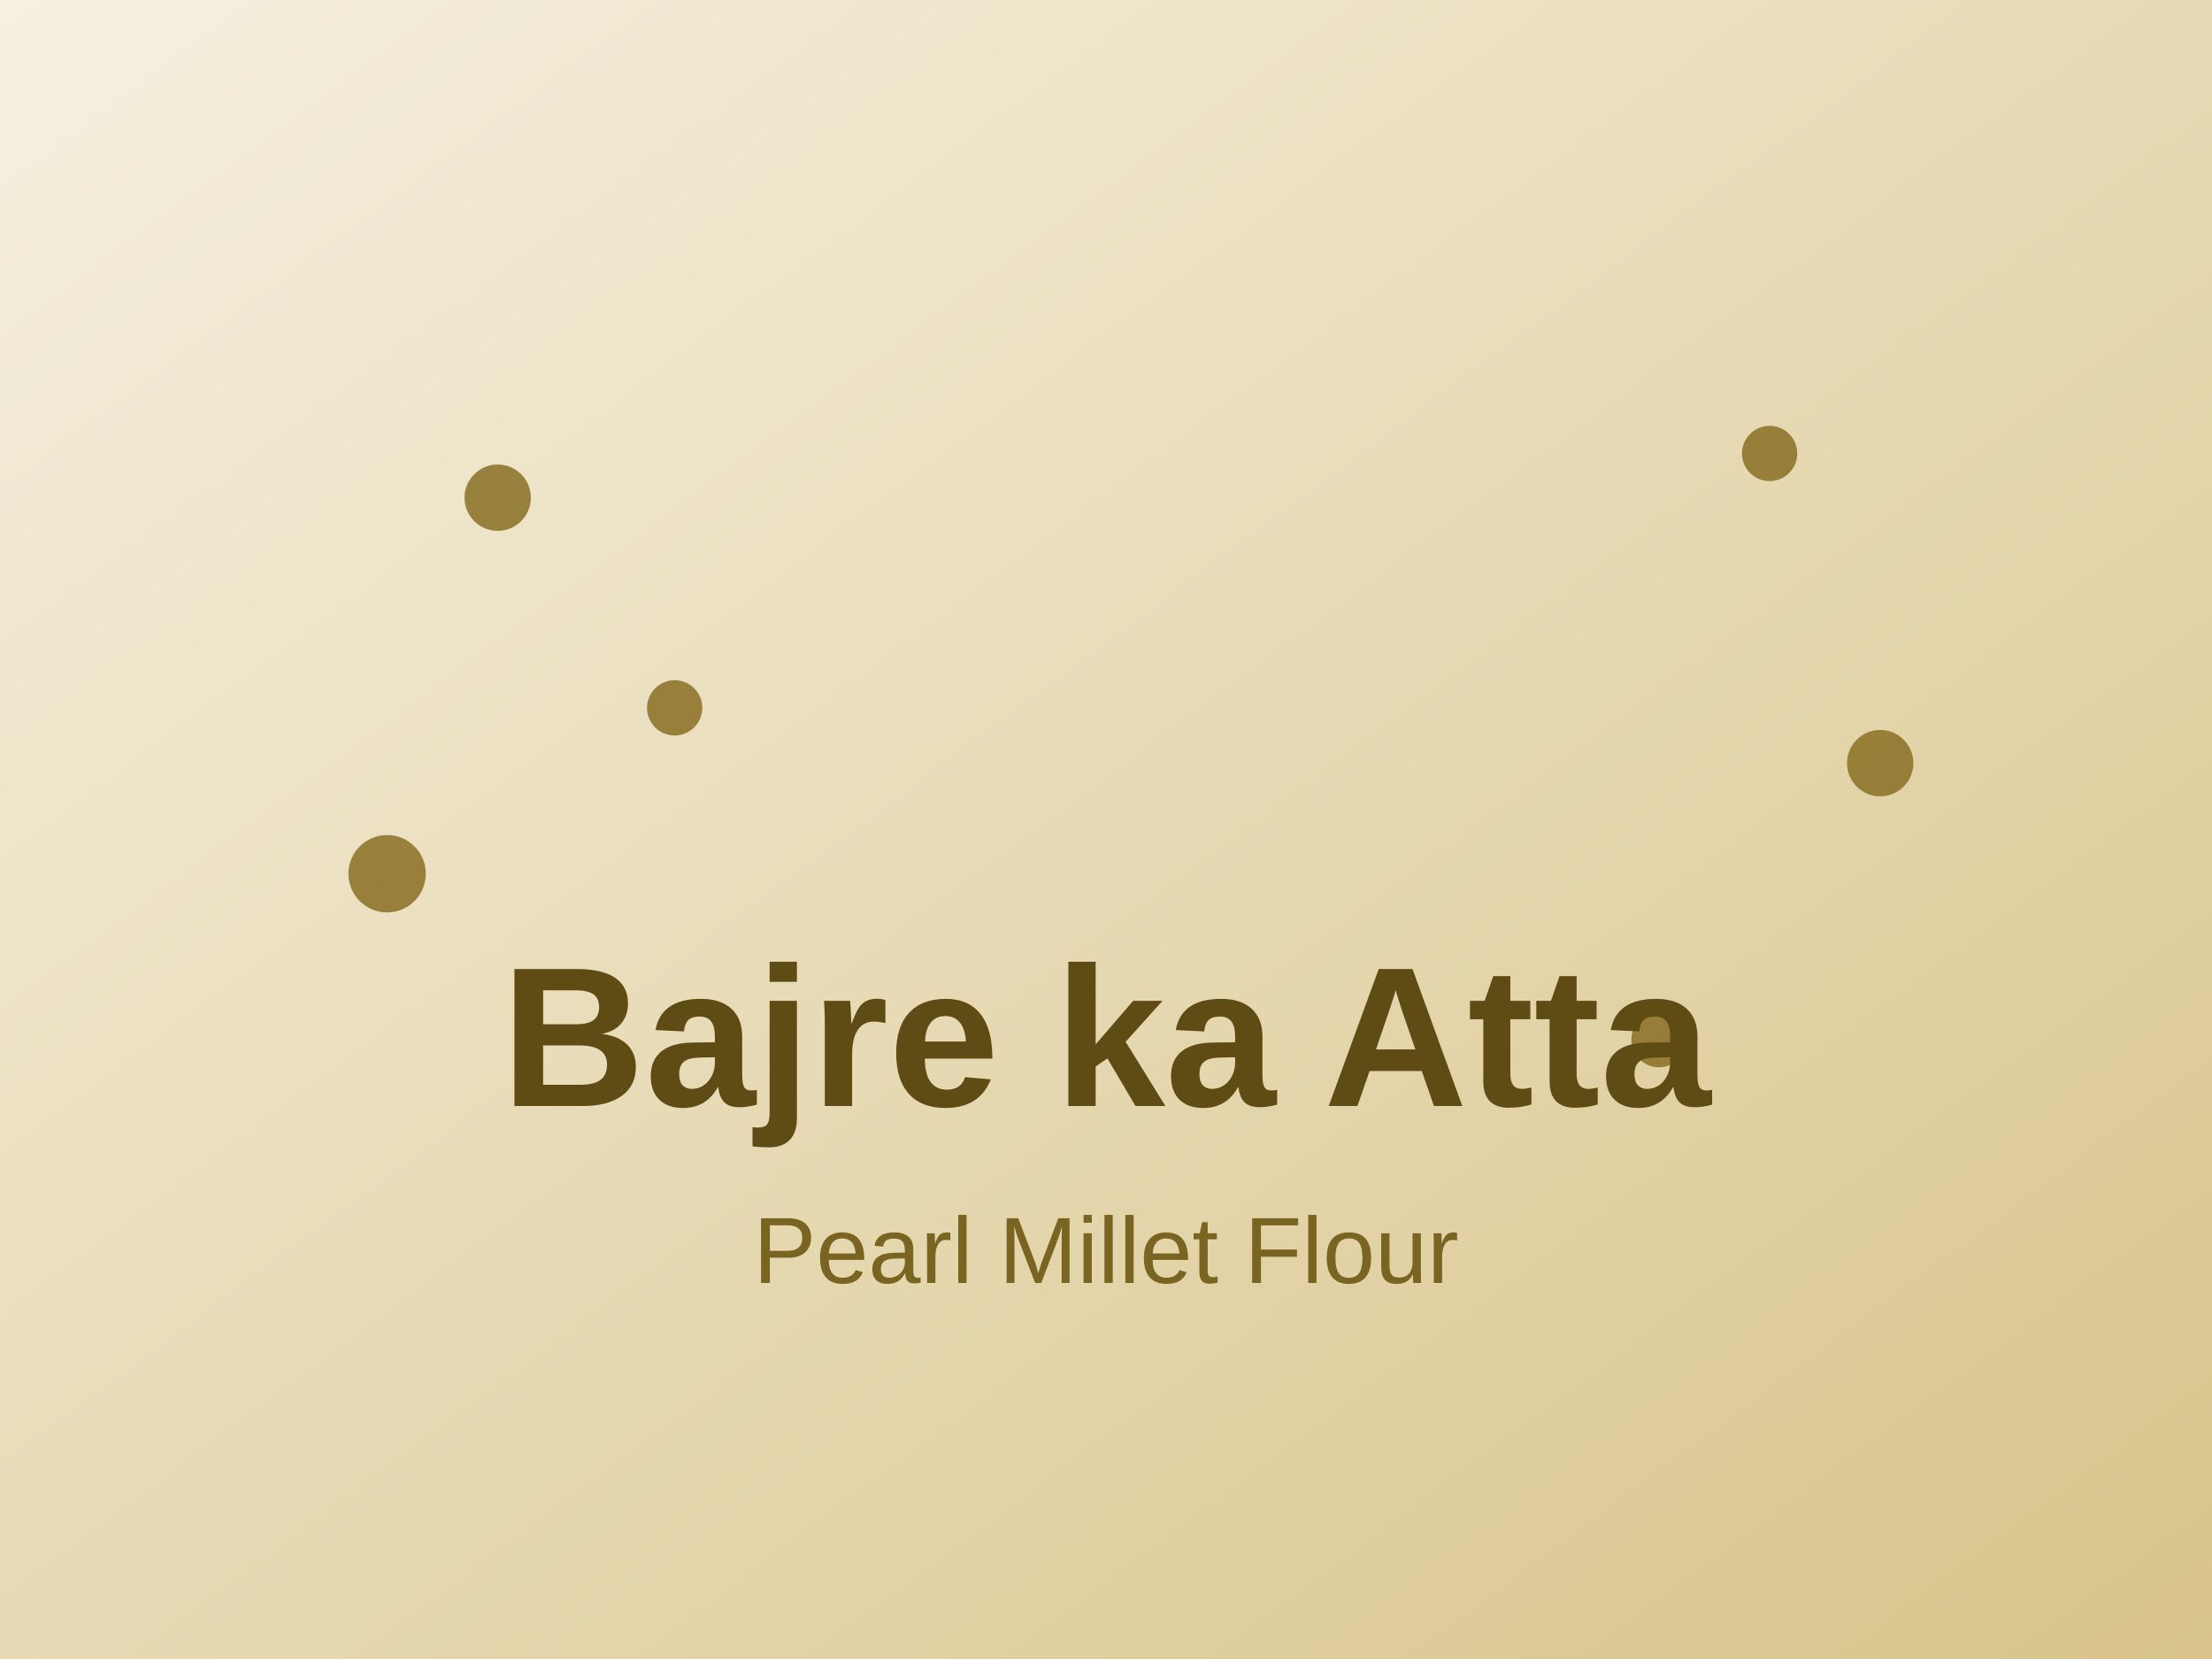
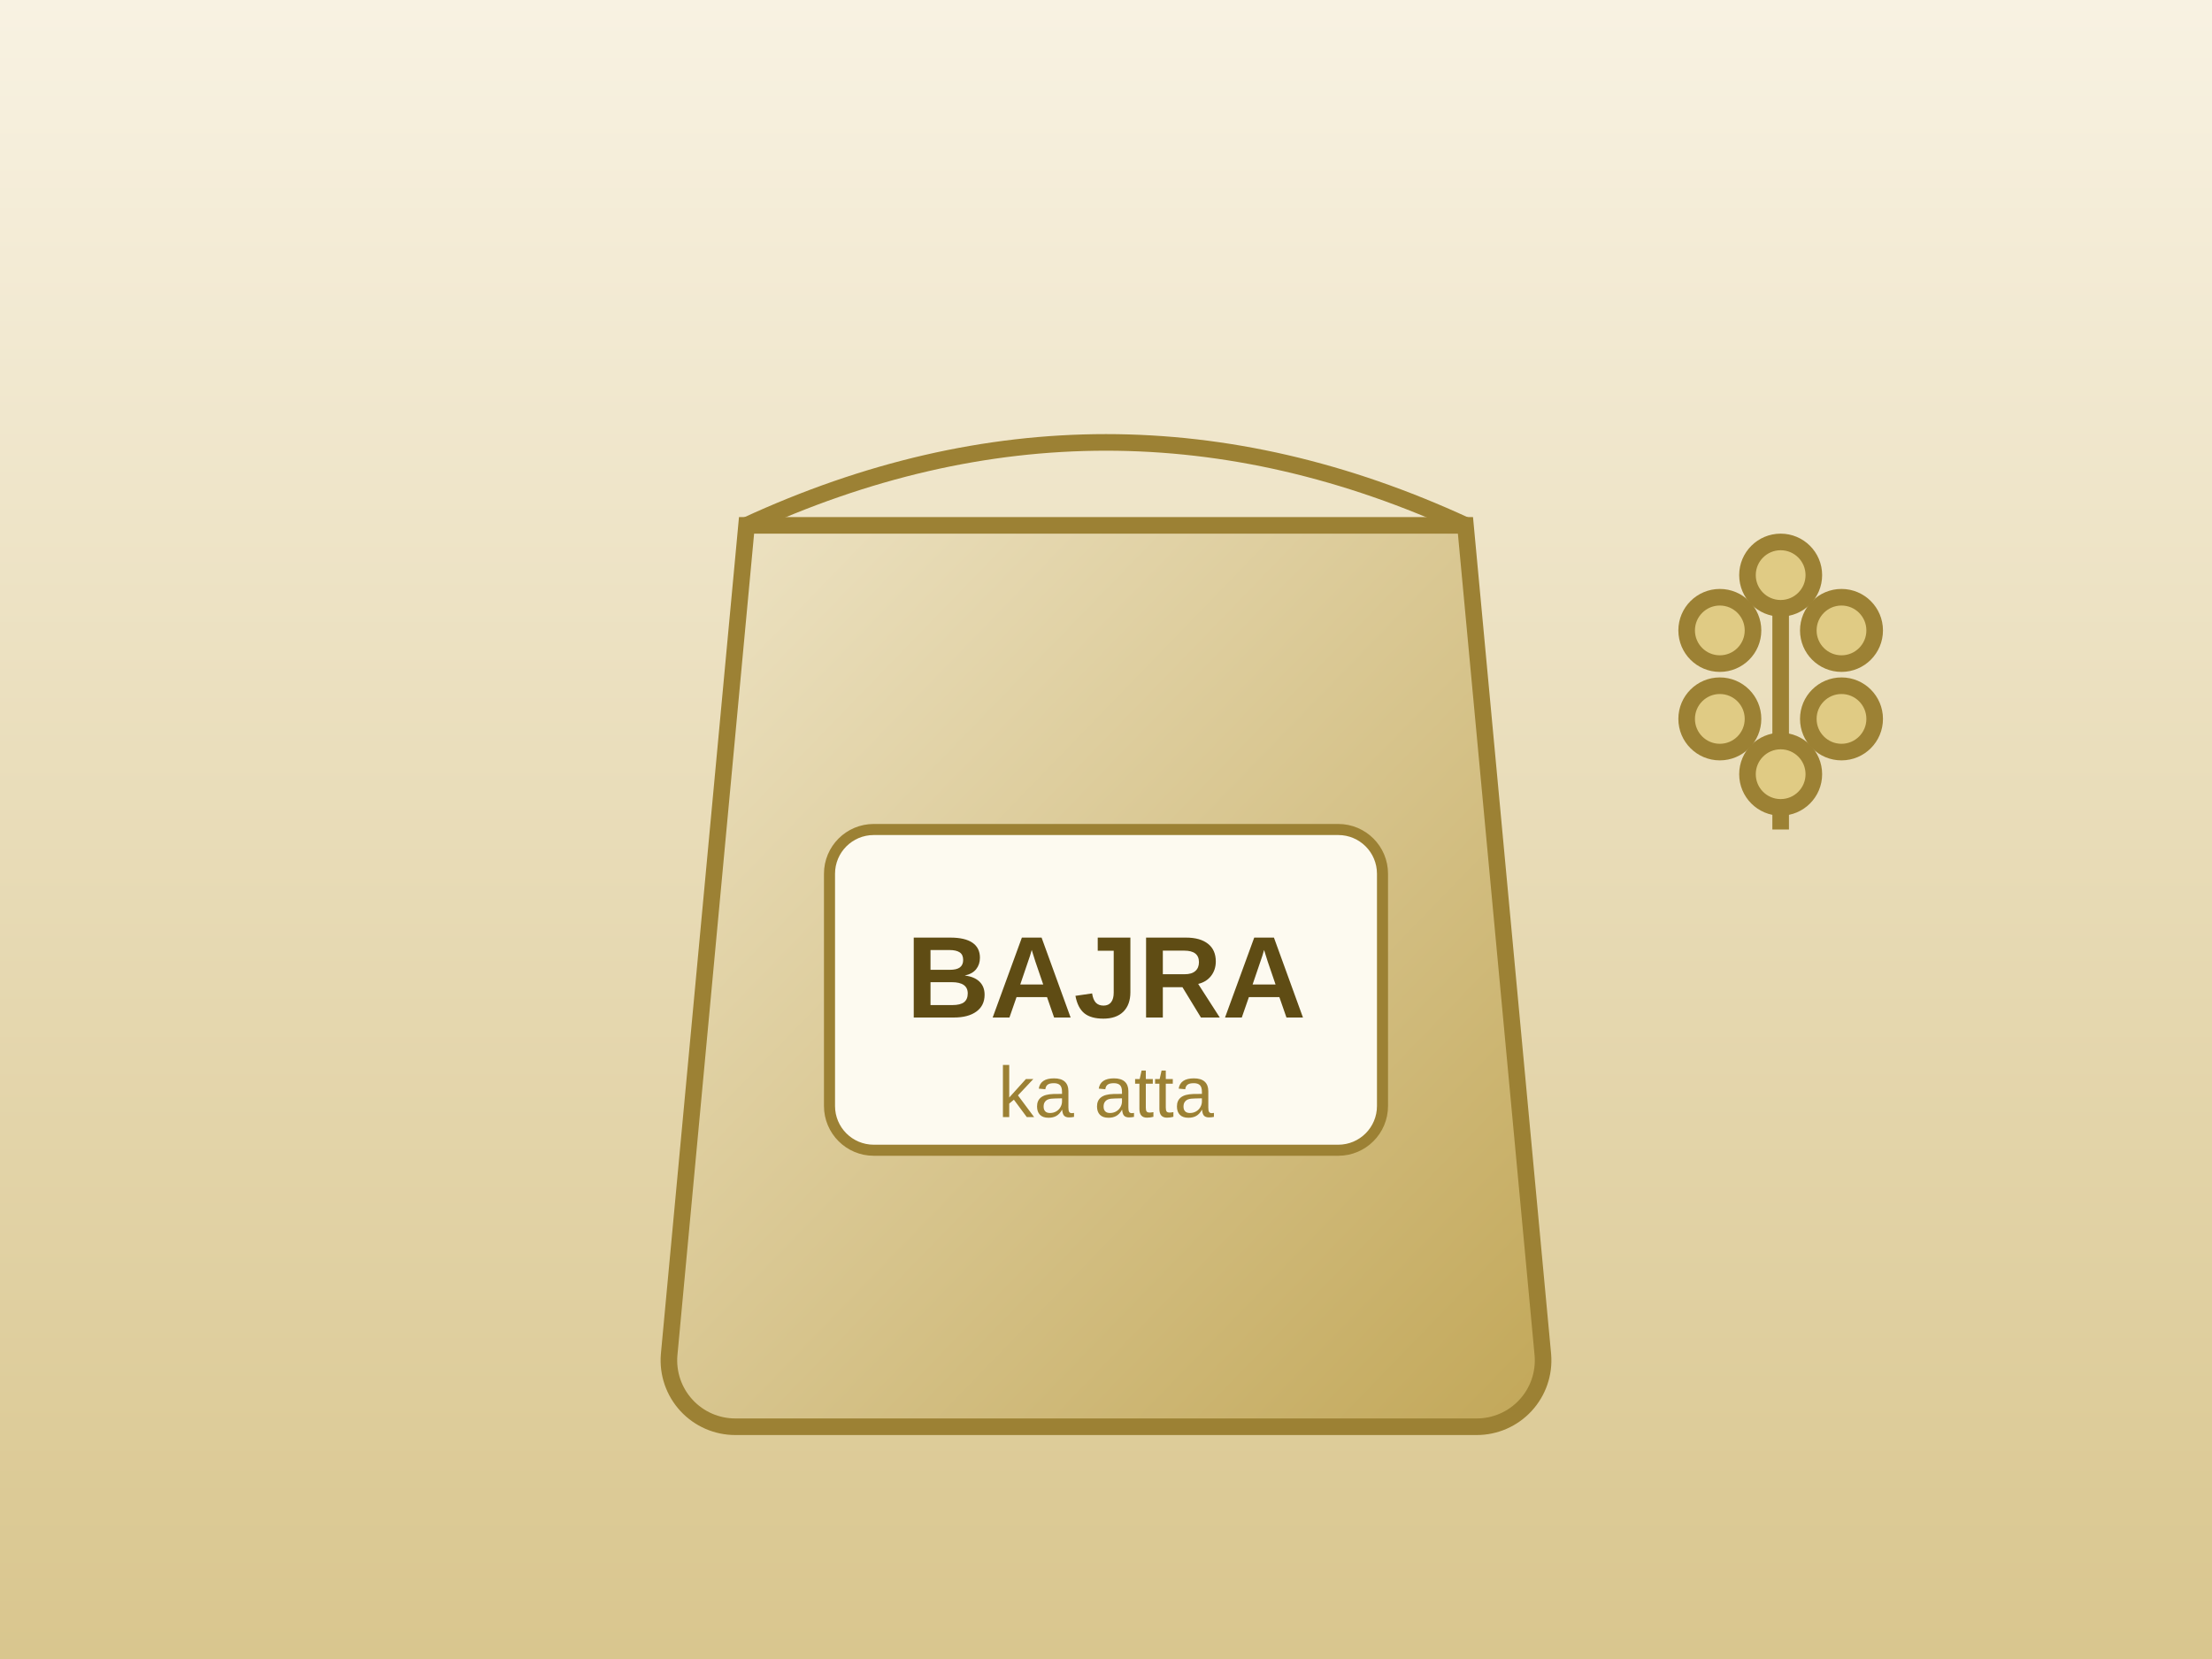
- <svg xmlns="http://www.w3.org/2000/svg" viewBox="0 0 400 300" role="img" aria-label="Bajre ka Atta">
+ <svg xmlns="http://www.w3.org/2000/svg" viewBox="0 0 400 300" role="img" aria-label="Bajre ka Atta (pearl millet flour)">
  <defs>
-     <linearGradient id="bg" x1="0" y1="0" x2="1" y2="1">
-       <stop offset="0" stop-color="#f6f0e0" />
-       <stop offset="1" stop-color="#d8c48a" />
+     <linearGradient id="bg" x1="0" y1="0" x2="0" y2="1">
+       <stop offset="0" stop-color="#f8f2e2" />
+       <stop offset="1" stop-color="#d9c68e" />
+     </linearGradient>
+     <linearGradient id="bag" x1="0" y1="0" x2="1" y2="1">
+       <stop offset="0" stop-color="#eee4c6" />
+       <stop offset="1" stop-color="#c2a758" />
    </linearGradient>
  </defs>
  <rect width="400" height="300" fill="url(#bg)" />
-   <g fill="#8a7024" opacity="0.85">
-     <circle cx="90" cy="90" r="6" />
-     <circle cx="122" cy="128" r="5" />
-     <circle cx="70" cy="158" r="7" />
-     <circle cx="320" cy="82" r="5" />
-     <circle cx="340" cy="138" r="6" />
-     <circle cx="300" cy="188" r="5" />
+   <path d="M135 95 h130 l14 150 a12 12 0 0 1 -12 13 h-134 a12 12 0 0 1 -12 -13 z" fill="url(#bag)" stroke="#9c8134" stroke-width="3" />
+   <path d="M135 95 q65 -30 130 0" fill="none" stroke="#9c8134" stroke-width="3" />
+   <rect x="150" y="150" width="100" height="58" rx="8" fill="#fdfaf0" stroke="#9c8134" stroke-width="2" />
+   <text x="200" y="184" text-anchor="middle" font-family="Segoe UI, Arial, sans-serif" font-size="21" font-weight="800" fill="#5f4c14">BAJRA</text>
+   <text x="200" y="202" text-anchor="middle" font-family="Segoe UI, Arial, sans-serif" font-size="13" fill="#9c8134">ka atta</text>
+   <g transform="translate(322,110)" stroke="#9c8134" stroke-width="3" fill="#e0cb84">
+     <path d="M0 40 v-46" />
+     <circle cx="0" cy="-6" r="6" />
+     <circle cx="-11" cy="4" r="6" />
+     <circle cx="11" cy="4" r="6" />
+     <circle cx="-11" cy="20" r="6" />
+     <circle cx="11" cy="20" r="6" />
+     <circle cx="0" cy="30" r="6" />
  </g>
-   <text x="200" y="200" text-anchor="middle" font-family="Segoe UI, Arial, sans-serif" font-size="36" font-weight="800" fill="#5f4c14">Bajre ka Atta</text>
-   <text x="200" y="232" text-anchor="middle" font-family="Segoe UI, Arial, sans-serif" font-size="17" fill="#7a6422">Pearl Millet Flour</text>
</svg>
